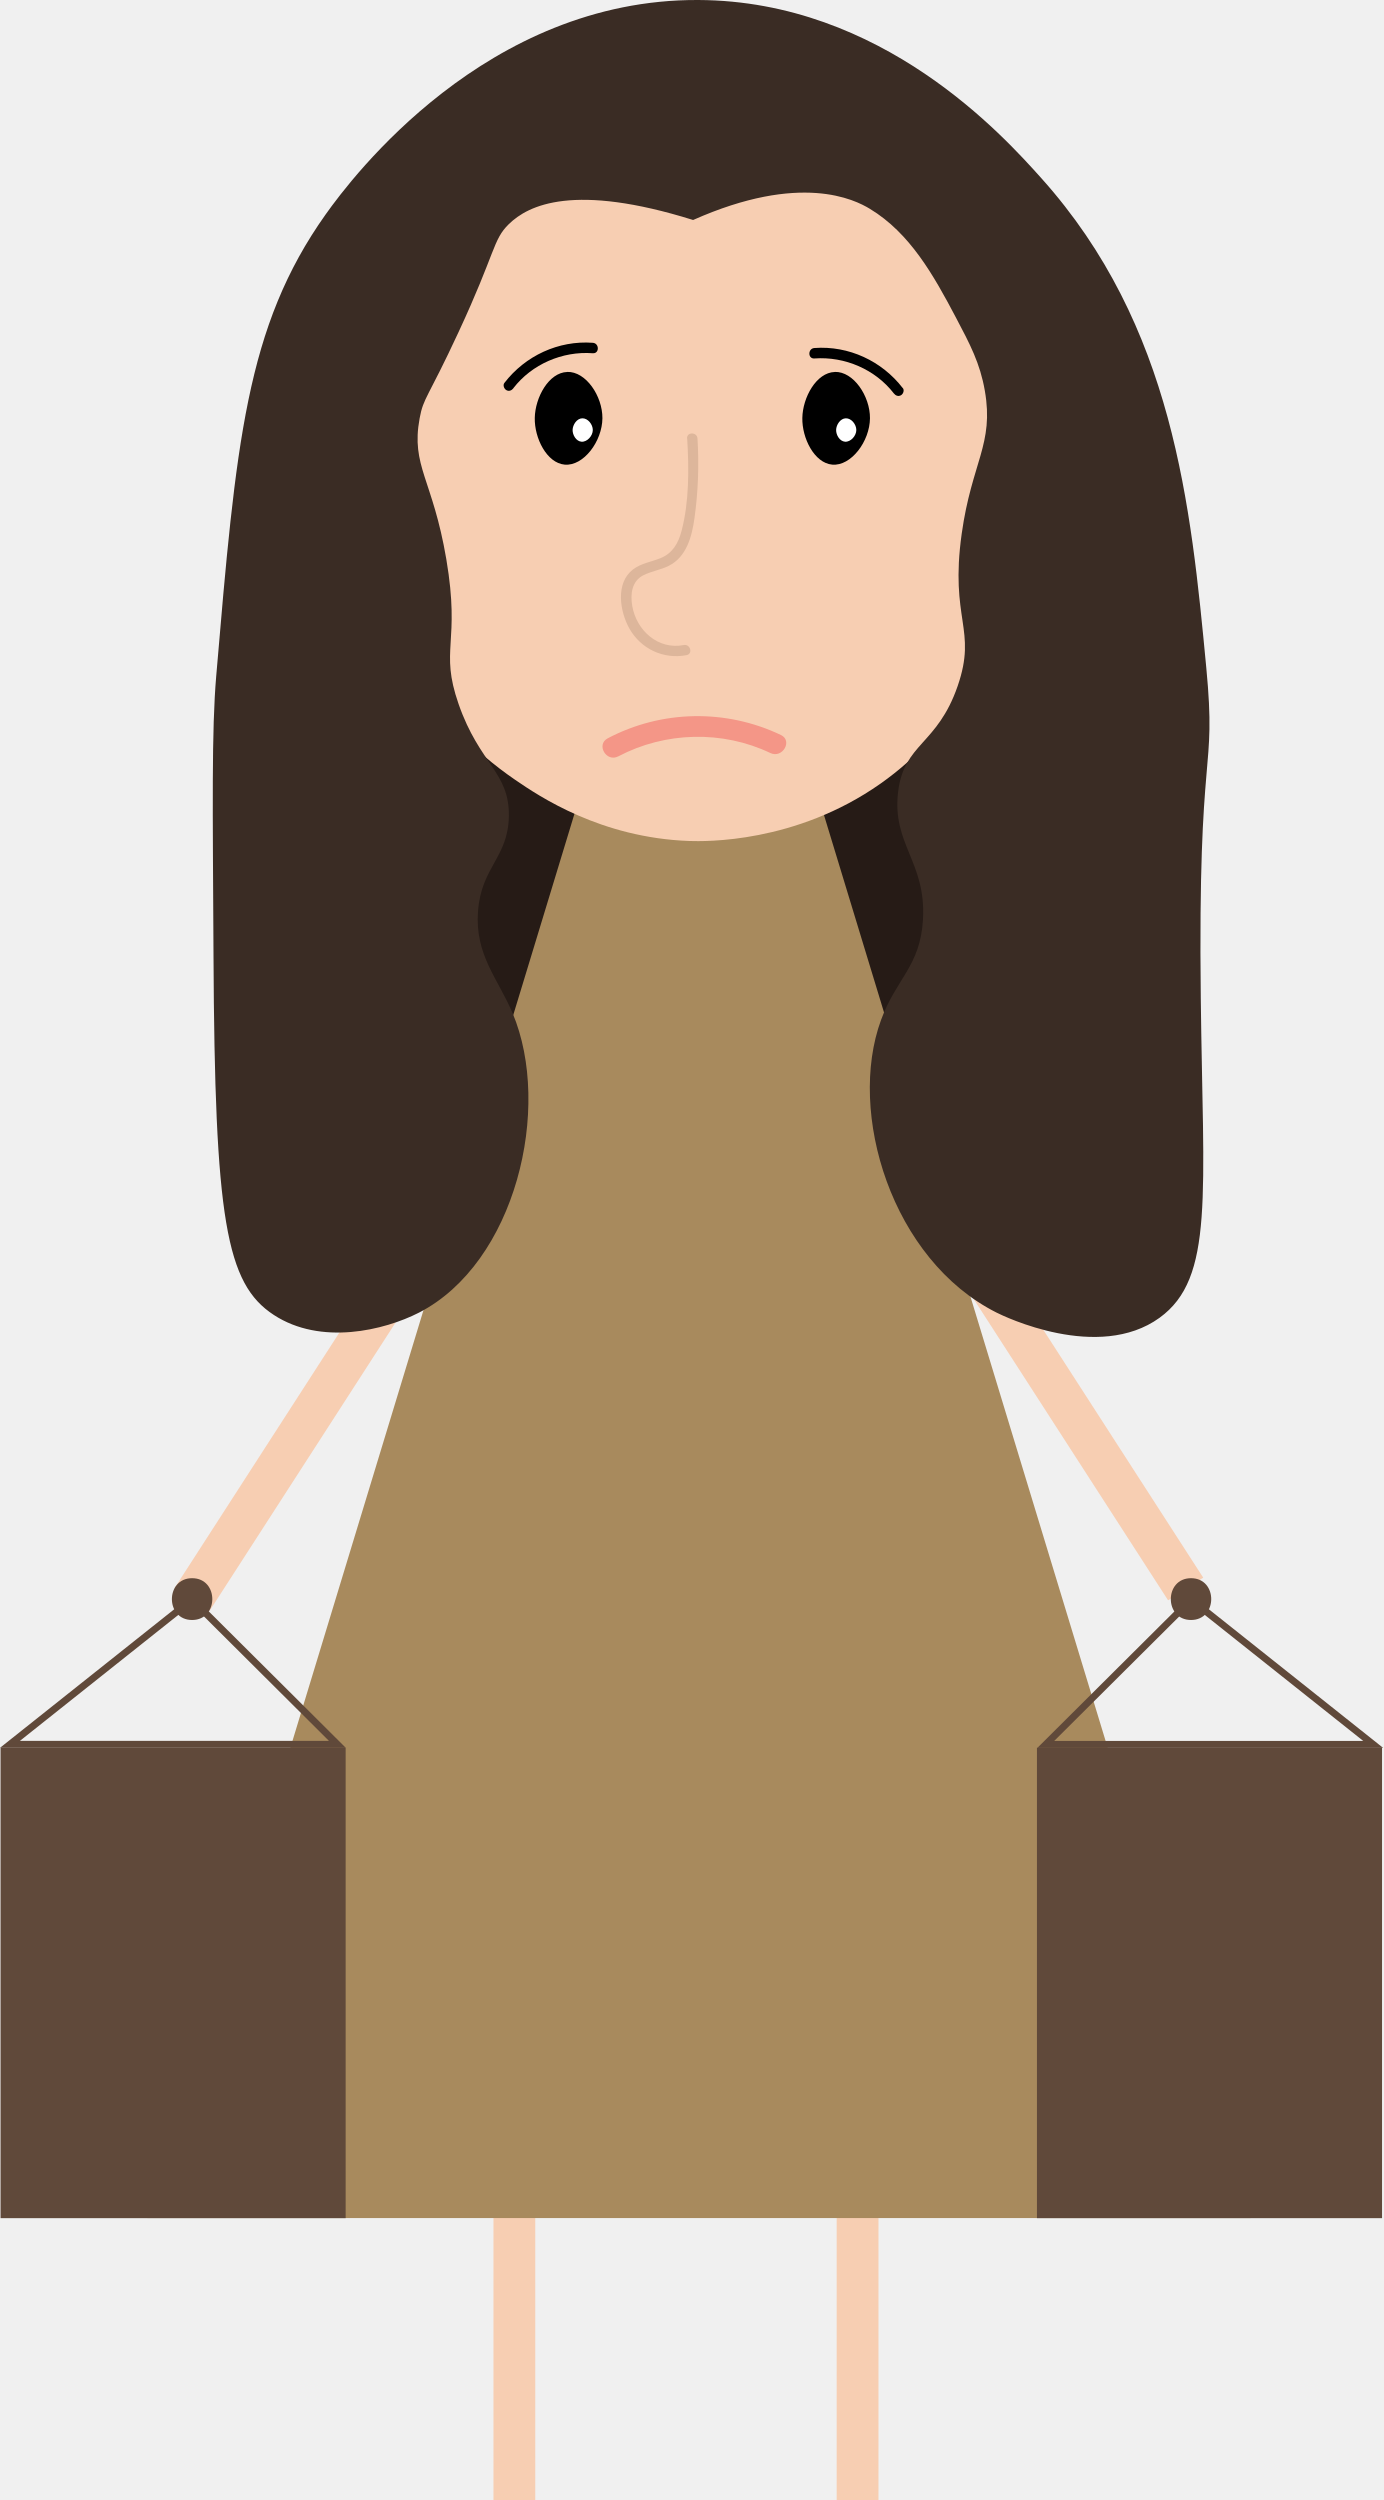
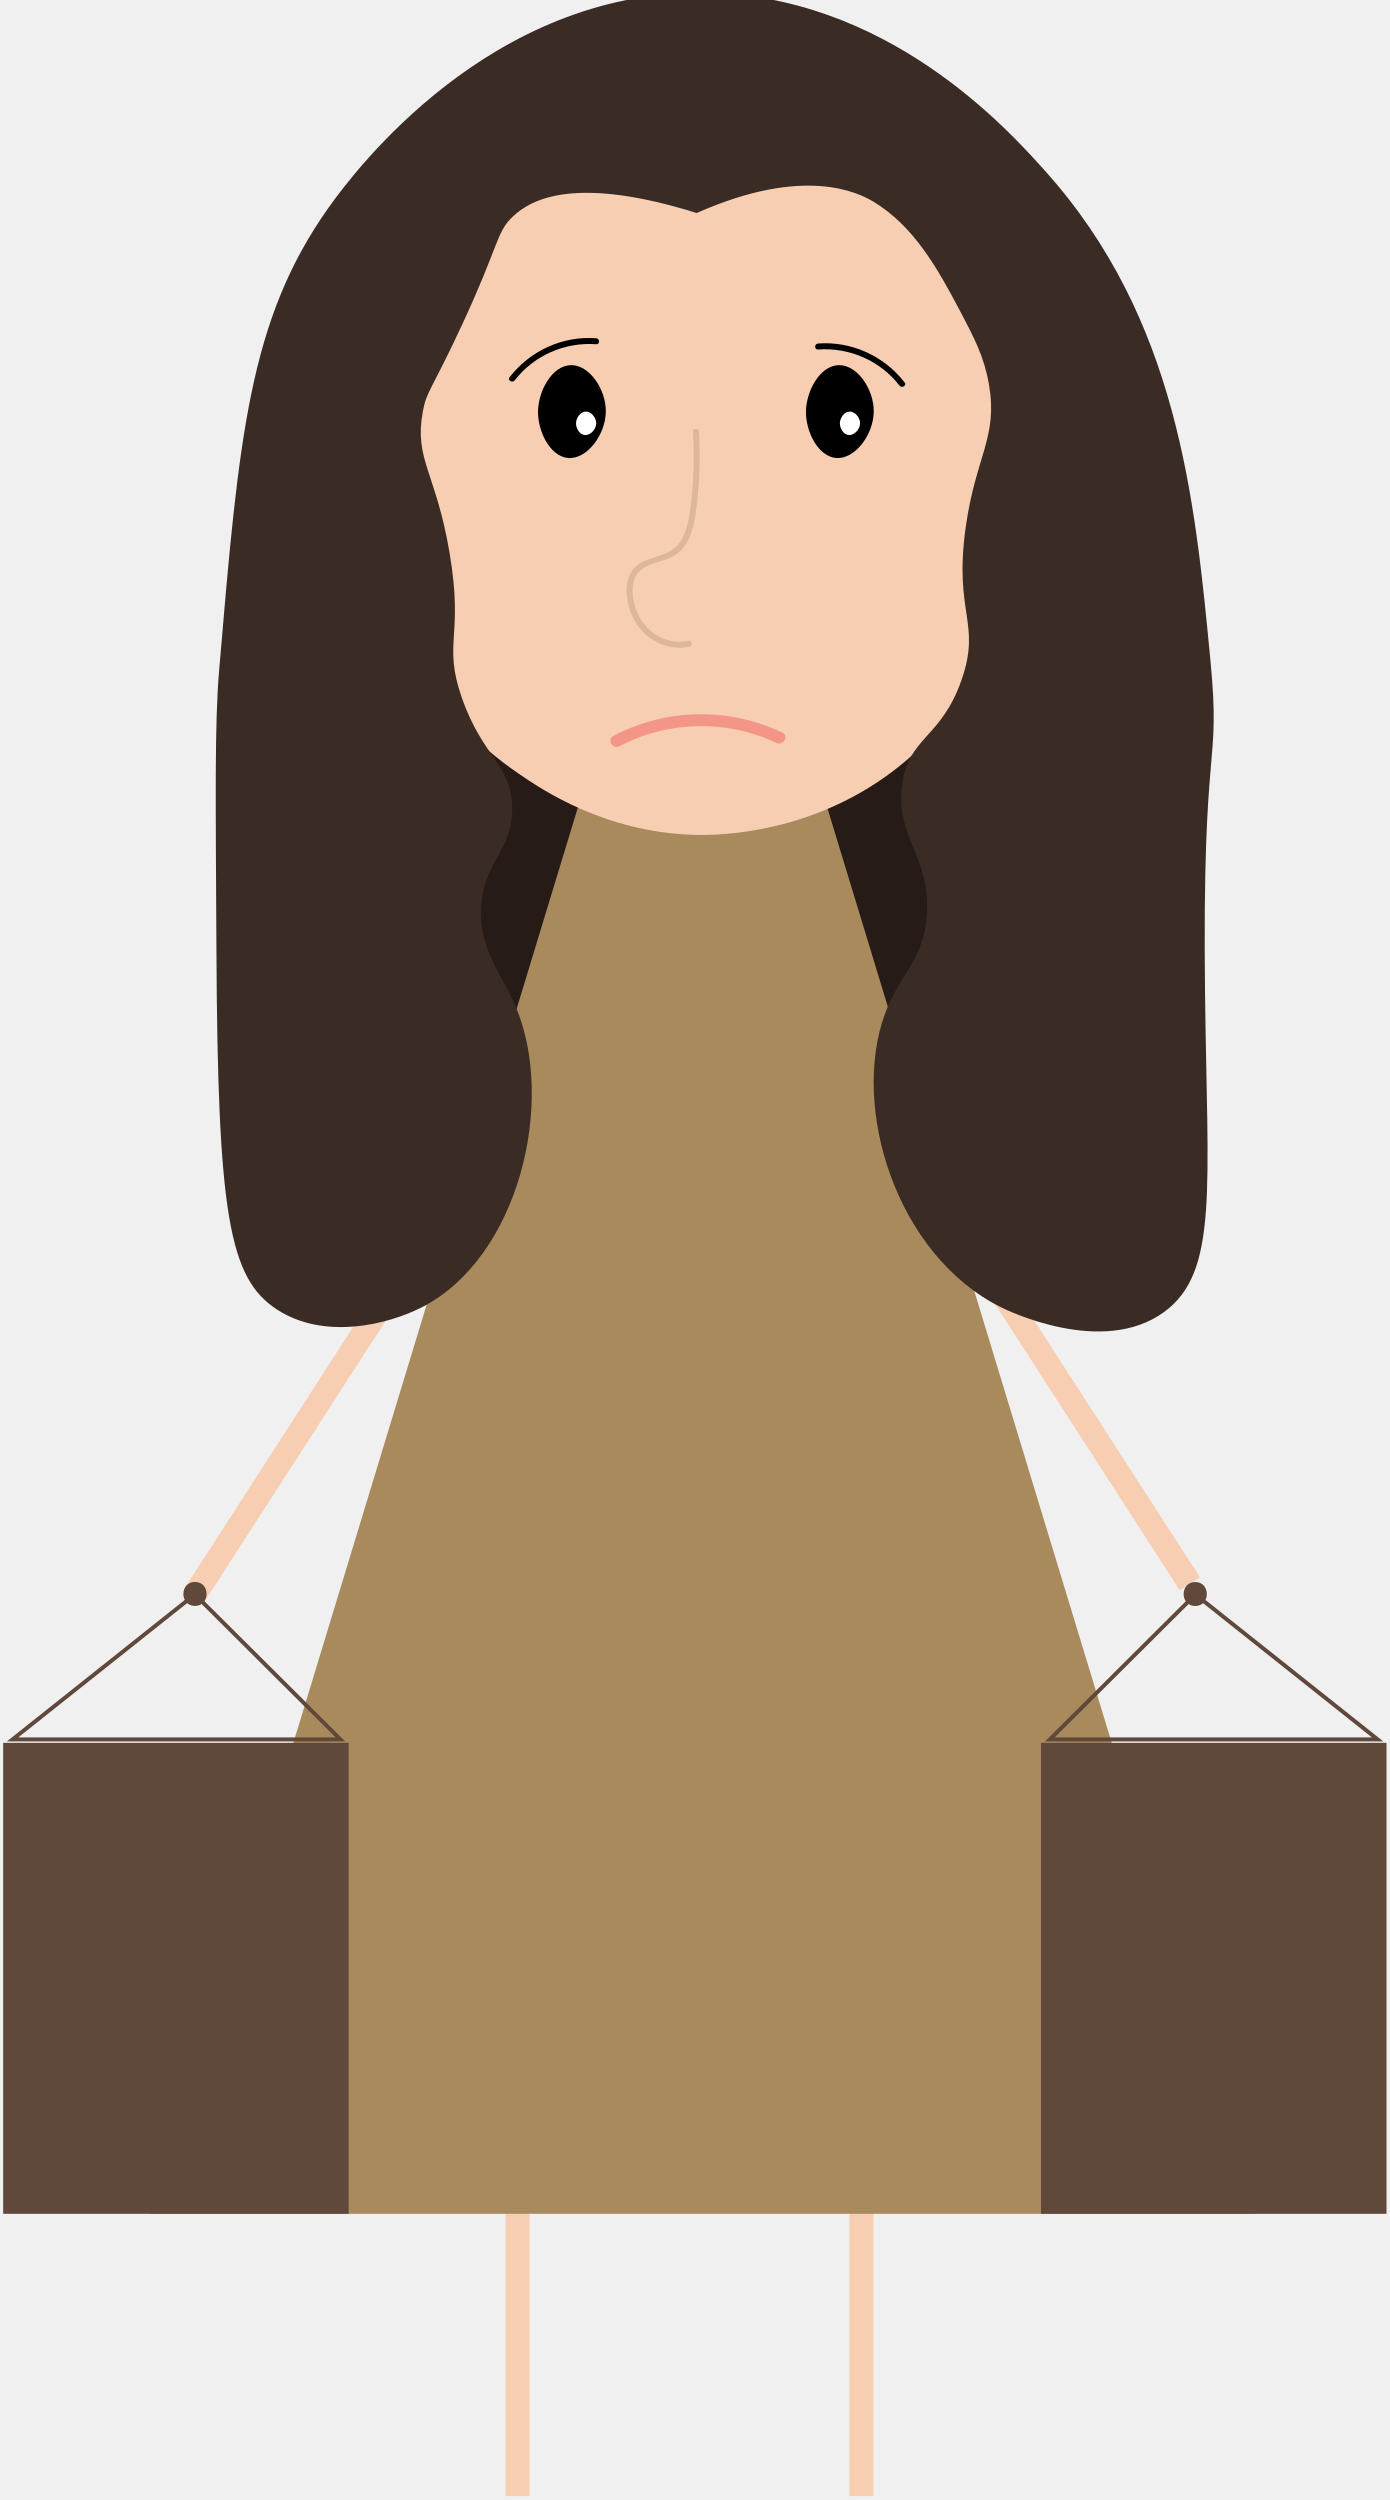
- <svg xmlns="http://www.w3.org/2000/svg" id="a" width="198.56" height="358.89" viewBox="0 0 198.56 358.89">
-   <ellipse cx="98.96" cy="127.21" rx="43.94" ry="27.5" style="fill:#261b16;" />
-   <line x1="73.84" y1="240.62" x2="73.84" y2="358.89" style="fill:none; stroke:#f7ceb2; stroke-miterlimit:10; stroke-width:6px;" />
-   <line x1="123.11" y1="240.62" x2="123.11" y2="358.89" style="fill:none; stroke:#f7ceb2; stroke-miterlimit:10; stroke-width:6px;" />
-   <line x1="170.21" y1="228.11" x2="60.14" y2="57.52" style="fill:none; stroke:#f7ceb2; stroke-miterlimit:10; stroke-width:6px;" />
-   <line x1="27.56" y1="229.63" x2="139.74" y2="55.76" style="fill:none; stroke:#f7ceb2; stroke-miterlimit:10; stroke-width:6px;" />
-   <path d="M21.15,318.42c26.4-86.8,52.8-173.59,79.2-260.39,26.4,86.8,52.8,173.59,79.2,260.39H21.15Z" style="fill:#a88a5d;" />
-   <path d="M148.28,59.52c0,.4.03,1.29,0,2.51-.09,6.18-.54,35.44-21.87,50.46-12.2,8.6-25.25,8.31-27.45,8.24-12.75-.46-21.57-6.43-24.99-8.77-25.25-17.28-24.48-48.83-24.33-52.44.35-8.39,1.6-38.6,28.67-50.89,12.49-5.67,30.17-7.39,44.65-.73,24.69,11.37,25.13,40.28,25.31,51.62Z" style="fill:#f7ceb2;" />
-   <path d="M100.24,0c-30.4-.14-49.67,25.4-53.49,30.78-11.46,16.14-12.87,32.85-15.71,66.26-.67,7.88-.5,18.64-.39,40.16.18,37.86,1.79,47.09,8.66,51.57,6.75,4.41,15.84,2.22,20.83-.33,13.88-7.13,19.17-29.4,13.44-43.01-2.07-4.91-5.42-8.32-4.96-14.58.46-6.42,4.32-7.71,4.43-13.65.11-6.38-4.19-7.42-7.22-16.14-2.76-7.94.31-8.58-1.76-20.79-1.96-11.54-5.1-13.33-3.83-20.22.56-3.03,1.14-2.79,5.58-12.36,5.37-11.55,4.91-13.25,7.22-15.51,2.83-2.77,9.38-5.94,26.46-.6,15.45-6.87,23.21-2.92,25.38-1.6,5.75,3.48,9.14,9.52,12.34,15.59,2.04,3.86,3.48,6.59,4.16,10.53,1.34,7.68-1.88,10.23-3.32,20.51-1.74,12.42,2.25,13.66-.58,21.87-2.94,8.51-7.7,8.19-8.55,15.19-.91,7.54,4.05,10.05,3.57,18.34-.39,6.72-3.85,8.47-6.02,14.41-4.88,13.3,1.5,34.44,16.6,42.02.97.49,14.58,7.11,23.39.73,7.87-5.71,6.23-17.59,5.91-45.82-.44-37.63,2.3-31.62.79-47.49-2.22-23.31-4.68-49.08-23.68-70.28C144.09,19.56,126.67.12,100.24,0Z" style="fill:#3a2c24;" />
-   <path d="M88.76,108.58c6.73-3.55,14.95-3.76,21.83-.48,1.73.83,3.26-1.76,1.51-2.59-7.89-3.76-17.12-3.6-24.86.48-1.71.9-.19,3.49,1.51,2.59h0Z" style="fill:#f49687;" />
-   <path d="M98.65,62.95c.26,4.32.3,9.05-.81,13.27-.46,1.76-1.28,3.21-3.03,3.91-1.31.53-2.77.73-3.93,1.61-2.55,1.94-1.91,6.01-.54,8.47,1.65,2.95,4.91,4.48,8.22,3.84.95-.18.55-1.63-.4-1.45-3.69.72-6.79-2.09-7.4-5.62-.29-1.72-.06-3.58,1.64-4.42,1.14-.56,2.42-.75,3.56-1.31,2.61-1.28,3.37-4.24,3.74-6.89.53-3.78.66-7.6.43-11.41-.06-.96-1.56-.97-1.5,0h0Z" style="fill:#ddb69b;" />
-   <path d="M81.42,53.39c2.7-.09,5.08,3.49,5.06,6.65-.03,3.32-2.71,6.9-5.42,6.66-2.57-.23-4.35-3.81-4.29-6.7.05-2.93,2-6.52,4.66-6.6Z" />
-   <path d="M119.83,53.39c2.7-.09,5.08,3.49,5.06,6.65-.03,3.32-2.71,6.9-5.42,6.66-2.57-.23-4.35-3.81-4.29-6.7.05-2.93,2-6.52,4.66-6.6Z" />
-   <path d="M83.59,60.05c.81-.02,1.51.88,1.51,1.68,0,.84-.81,1.74-1.62,1.68-.77-.06-1.29-.96-1.28-1.69.02-.74.6-1.65,1.39-1.67Z" style="fill:#fff;" />
-   <path d="M121.42,60.05c.81-.02,1.51.88,1.51,1.68,0,.84-.81,1.74-1.62,1.68-.77-.06-1.29-.96-1.28-1.69.02-.74.6-1.65,1.39-1.67Z" style="fill:#fff;" />
-   <path d="M73.7,55.72c2.64-3.42,7.02-5.34,11.4-5.01.96.07.96-1.43,0-1.5-4.93-.36-9.69,1.86-12.69,5.76-.25.32-.05.84.27,1.03.38.23.78.05,1.03-.27h0Z" />
-   <path d="M129.6,55.72c-3-3.9-7.76-6.12-12.69-5.76-.96.07-.96,1.57,0,1.5,4.38-.32,8.76,1.59,11.4,5.01.25.32.64.49,1.03.27.32-.18.52-.71.27-1.03h0Z" />
-   <rect x=".08" y="250.9" width="49.54" height="67.53" style="fill:#60493a;" />
-   <rect x="148.86" y="250.9" width="49.54" height="67.53" style="fill:#60493a;" />
-   <path d="M27.56,229.63c6.96,6.93,13.91,13.85,20.87,20.78H1.43c8.71-6.93,17.42-13.85,26.13-20.78Z" style="fill:none; stroke:#60493a; stroke-miterlimit:10;" />
-   <path d="M27.58,232.56c3.86,0,3.87-6,0-6s-3.87,6,0,6h0Z" style="fill:#60493a;" />
-   <path d="M171,229.64c-6.96,6.93-13.91,13.85-20.87,20.78h47c-8.71-6.93-17.42-13.85-26.13-20.78Z" style="fill:none; stroke:#60493a; stroke-miterlimit:10;" />
-   <path d="M170.98,232.56c3.86,0,3.87-6,0-6s-3.87,6,0,6h0Z" style="fill:#60493a;" />
+ <svg xmlns="http://www.w3.org/2000/svg" id="a" width="347.5" height="625.15" viewBox="0 0 347.5 625.15">
+   <ellipse cx="173.25" cy="220.06" rx="76.65" ry="47.97" style="fill:#261b16;" />
+   <line x1="129.44" y1="417.87" x2="129.44" y2="624.18" style="fill:none; stroke:#f7ceb2; stroke-miterlimit:10; stroke-width:6px;" />
+   <line x1="215.39" y1="417.87" x2="215.39" y2="624.18" style="fill:none; stroke:#f7ceb2; stroke-miterlimit:10; stroke-width:6px;" />
+   <line x1="297.54" y1="396.06" x2="105.55" y2="98.5" style="fill:none; stroke:#f7ceb2; stroke-miterlimit:10; stroke-width:6px;" />
+   <line x1="48.72" y1="398.71" x2="244.4" y2="95.44" style="fill:none; stroke:#f7ceb2; stroke-miterlimit:10; stroke-width:6px;" />
+   <path d="M37.54,553.59c46.05-151.39,92.1-302.78,138.14-454.18,46.05,151.39,92.1,302.78,138.14,454.18H37.54Z" style="fill:#a88a5d;" />
+   <path d="M259.29,102.01c.01.7.04,2.25.01,4.37-.16,10.78-.94,61.81-38.15,88.02-21.29,14.99-44.05,14.5-47.88,14.36-22.24-.79-37.62-11.22-43.58-15.3-44.05-30.15-42.7-85.17-42.44-91.46.61-14.63,2.79-67.33,50.01-88.77,21.78-9.88,52.63-12.89,77.88-1.27,43.07,19.83,43.84,70.26,44.14,90.04Z" style="fill:#f7ceb2;" />
+   <path d="M175.5-1.82c-53.03-.24-86.64,44.31-93.3,53.69-19.98,28.16-22.45,57.3-27.39,115.57-1.17,13.75-.87,32.52-.69,70.04.32,66.03,3.11,82.13,15.11,89.96,11.78,7.69,27.64,3.88,36.33-.58,24.2-12.43,33.44-51.28,23.45-75.01-3.61-8.57-9.45-14.51-8.66-25.44.81-11.19,7.54-13.45,7.73-23.81.2-11.13-7.31-12.93-12.6-28.14-4.82-13.85.55-14.97-3.07-36.27-3.41-20.12-8.9-23.25-6.68-35.27.98-5.28,1.98-4.87,9.74-21.55,9.38-20.15,8.56-23.11,12.6-27.06,4.94-4.83,16.35-10.36,46.15-1.04,26.95-11.98,40.48-5.08,44.27-2.79,10.03,6.08,15.94,16.6,21.53,27.19,3.55,6.73,6.06,11.49,7.26,18.36,2.34,13.4-3.27,17.84-5.79,35.78-3.04,21.66,3.93,23.83-1.02,38.14-5.13,14.84-13.44,14.28-14.91,26.5-1.58,13.15,7.06,17.53,6.23,31.98-.68,11.72-6.71,14.78-10.51,25.13-8.51,23.2,2.62,60.08,28.95,73.3,1.7.85,25.44,12.41,40.8,1.27,13.74-9.96,10.87-30.68,10.3-79.91-.76-65.64,4.01-55.15,1.37-82.83-3.88-40.66-8.17-85.62-41.3-122.58C251.98,32.29,221.59-1.61,175.5-1.82Z" style="fill:#3a2c24;" />
+   <path d="M154.91,186.61c12.09-6.4,26.85-6.74,39.2-.84,1.73.83,3.26-1.76,1.51-2.59-13.36-6.38-29.14-6.09-42.23.84-1.71.9-.19,3.49,1.51,2.59h0Z" style="fill:#f49687;" />
+   <path d="M173.28,107.98c.36,5.96.21,11.93-.49,17.86-.52,4.36-1.21,9.96-5.57,12.19-3.3,1.69-7.76,1.7-9.61,5.45-1.97,3.97-.56,9.51,1.87,12.96,2.93,4.16,7.96,6.29,12.96,5.25.94-.2.54-1.64-.4-1.45-4.69.98-9.36-1.32-11.8-5.38-2.08-3.46-3.54-10.04.5-12.7,3-1.96,6.9-1.82,9.51-4.51,2.82-2.9,3.46-7.26,3.95-11.09.78-6.16.96-12.39.58-18.59-.06-.96-1.56-.97-1.5,0h0Z" style="fill:#ddb69b;" />
+   <path d="M142.67,91.31c4.72-.16,8.87,6.08,8.82,11.6-.05,5.78-4.72,12.03-9.46,11.61-4.48-.4-7.58-6.64-7.49-11.69.09-5.11,3.5-11.36,8.13-11.52Z" />
+   <path d="M209.67,91.31c4.72-.16,8.87,6.08,8.82,11.6-.05,5.78-4.72,12.03-9.46,11.61-4.48-.4-7.58-6.64-7.49-11.69.09-5.11,3.5-11.36,8.13-11.52Z" />
+   <path d="M146.46,102.92c1.4-.04,2.64,1.54,2.63,2.93-.01,1.46-1.41,3.04-2.82,2.93-1.34-.1-2.26-1.68-2.23-2.95.03-1.29,1.04-2.87,2.42-2.91Z" style="fill:#fff;" />
+   <path d="M212.44,102.92c1.4-.04,2.64,1.54,2.63,2.93-.01,1.46-1.41,3.04-2.82,2.93-1.34-.1-2.26-1.68-2.23-2.95.03-1.29,1.04-2.87,2.42-2.91Z" style="fill:#fff;" />
+   <path d="M128.72,95.1c4.8-6.23,12.54-9.6,20.36-9.02.96.07.96-1.43,0-1.5-8.39-.62-16.54,3.12-21.66,9.76-.59.76.71,1.51,1.3.76h0Z" />
+   <path d="M226.22,95.66c-5.12-6.64-13.27-10.38-21.66-9.76-.96.07-.96,1.57,0,1.5,7.82-.58,15.57,2.79,20.36,9.02.58.75,1.88,0,1.3-.76h0Z" />
+   <rect x=".79" y="435.81" width="86.4" height="117.78" style="fill:#60493a;" />
+   <rect x="260.31" y="435.81" width="86.4" height="117.78" style="fill:#60493a;" />
+   <path d="M48.72,398.71c12.13,12.08,24.27,24.16,36.4,36.24H3.15c15.19-12.08,30.38-24.16,45.57-36.24Z" style="fill:none; stroke:#60493a; stroke-miterlimit:10;" />
+   <path d="M48.76,401.58c3.86,0,3.87-6,0-6s-3.87,6,0,6h0Z" style="fill:#60493a;" />
+   <path d="M298.92,398.72c-12.13,12.08-24.27,24.16-36.4,36.24h81.97c-15.19-12.08-30.38-24.16-45.57-36.24Z" style="fill:none; stroke:#60493a; stroke-miterlimit:10;" />
+   <path d="M298.88,401.6c3.86,0,3.87-6,0-6s-3.87,6,0,6h0Z" style="fill:#60493a;" />
</svg>
